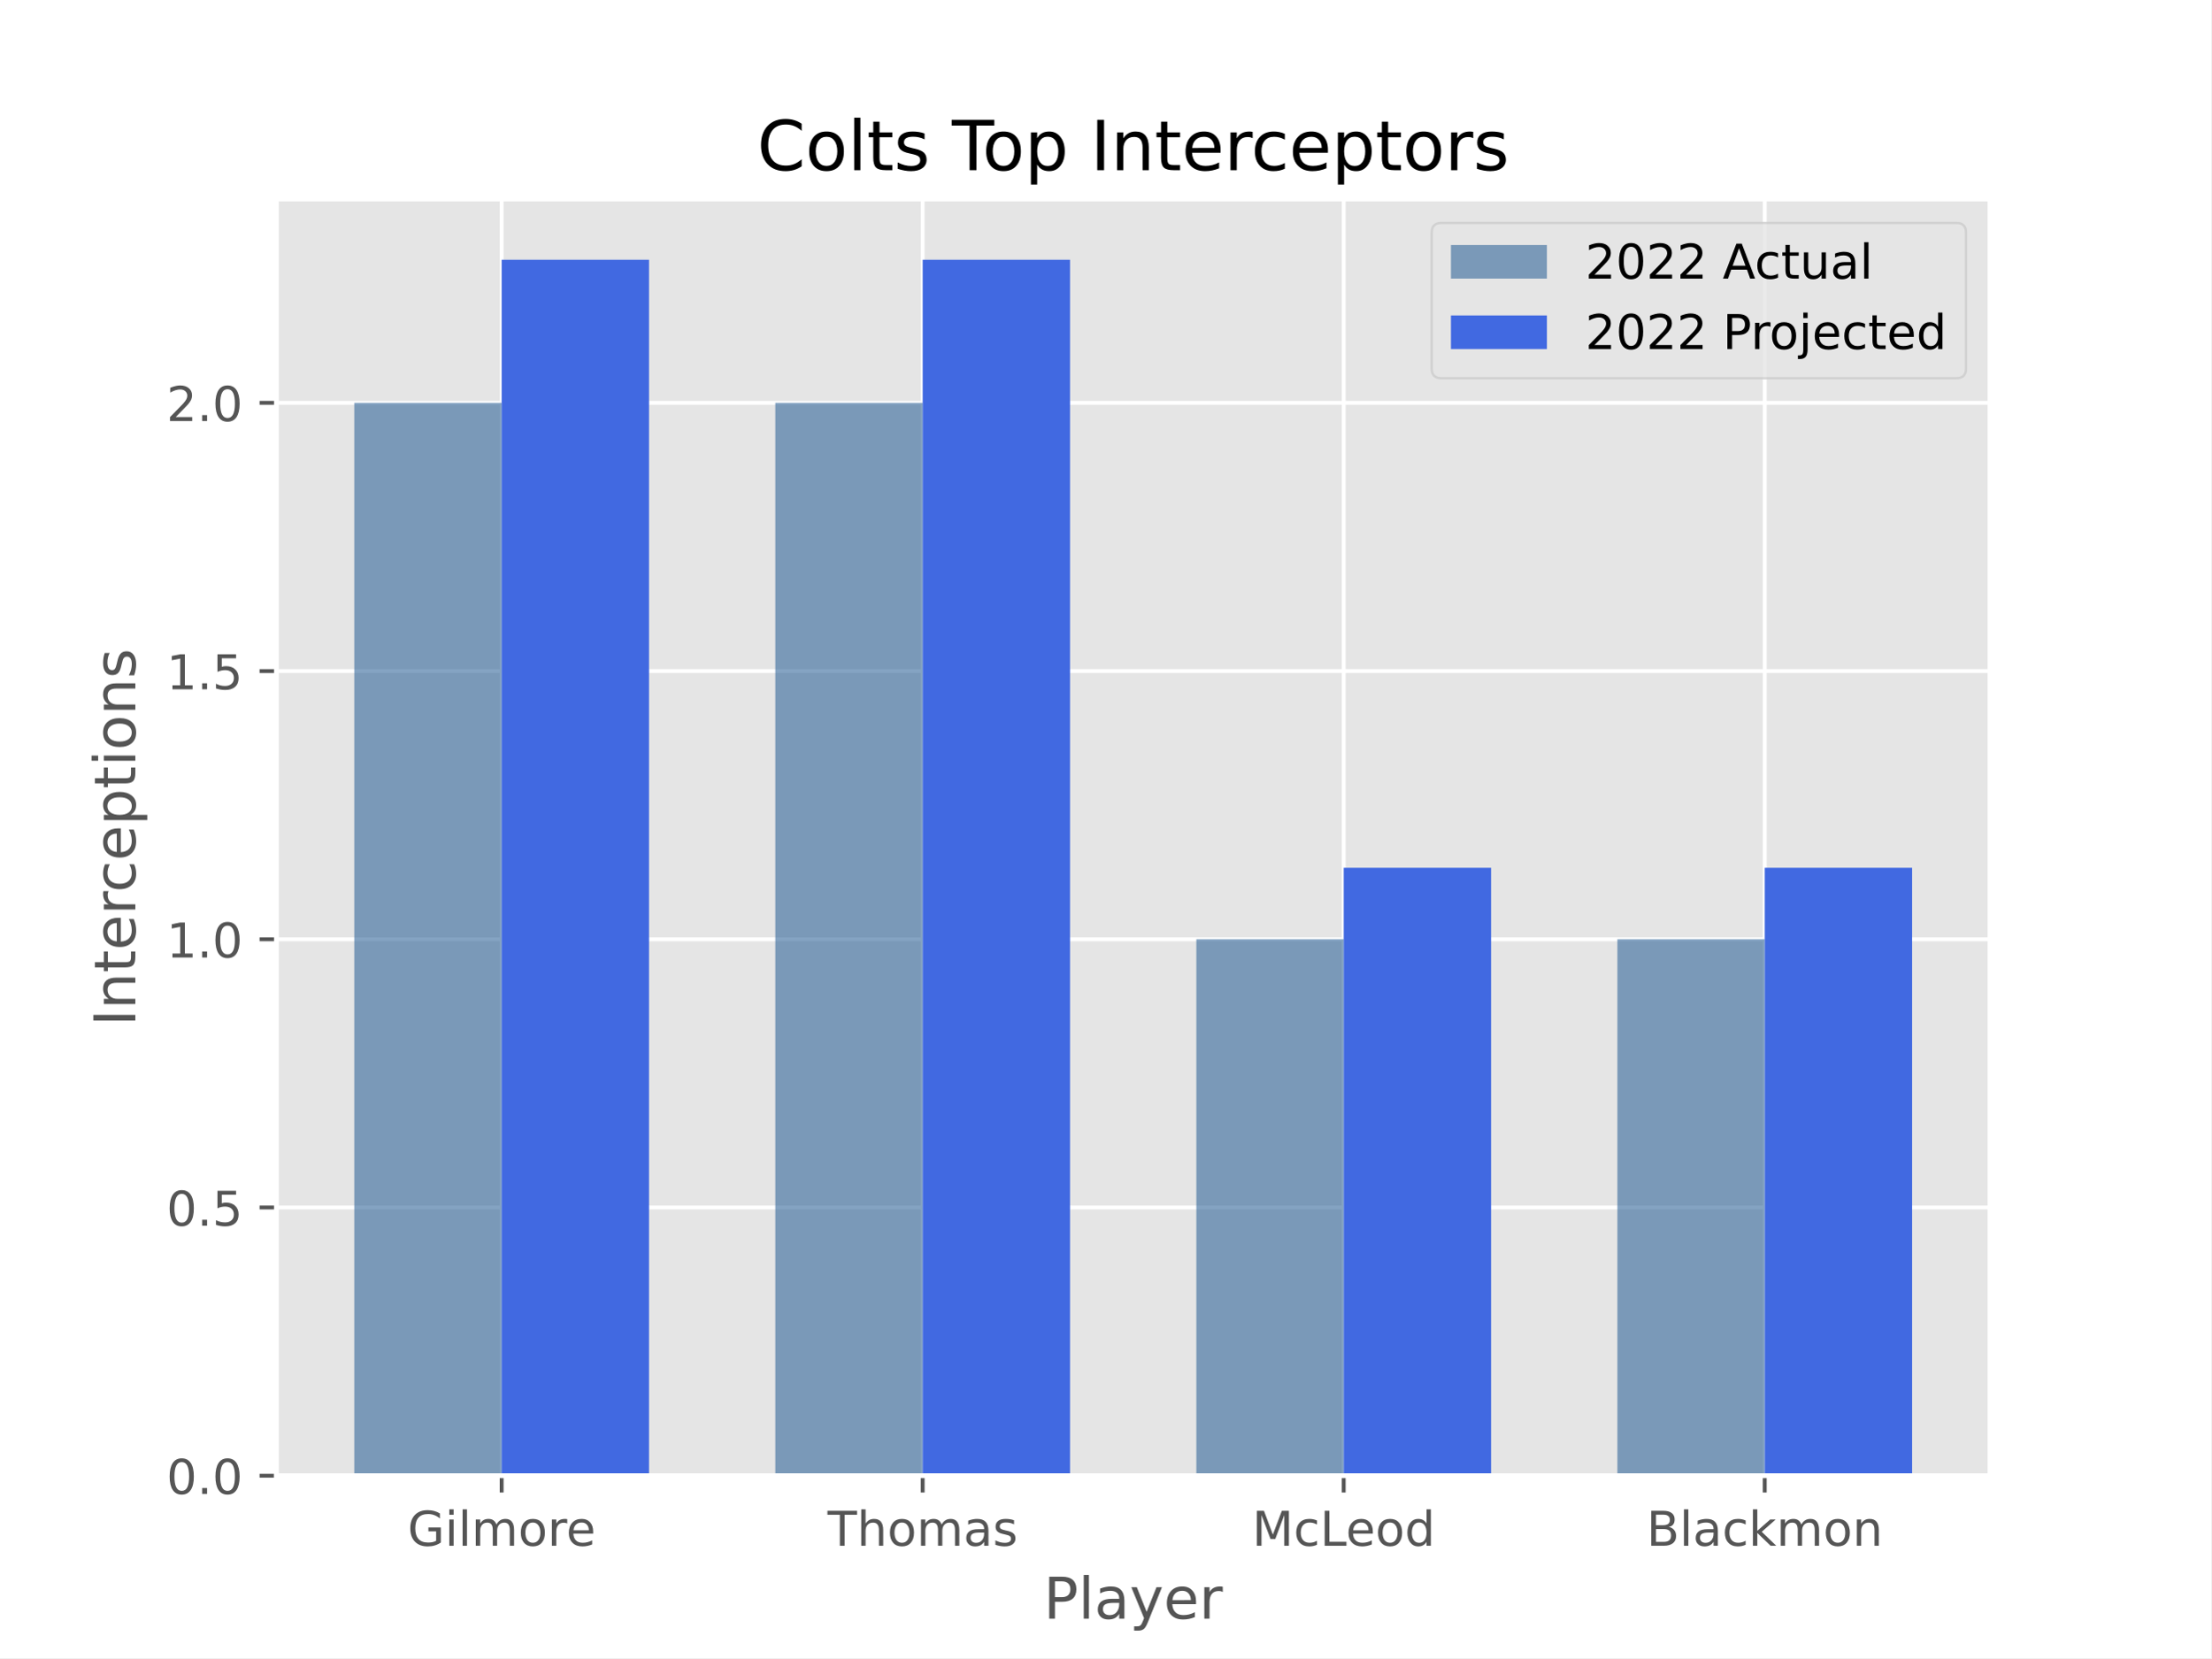
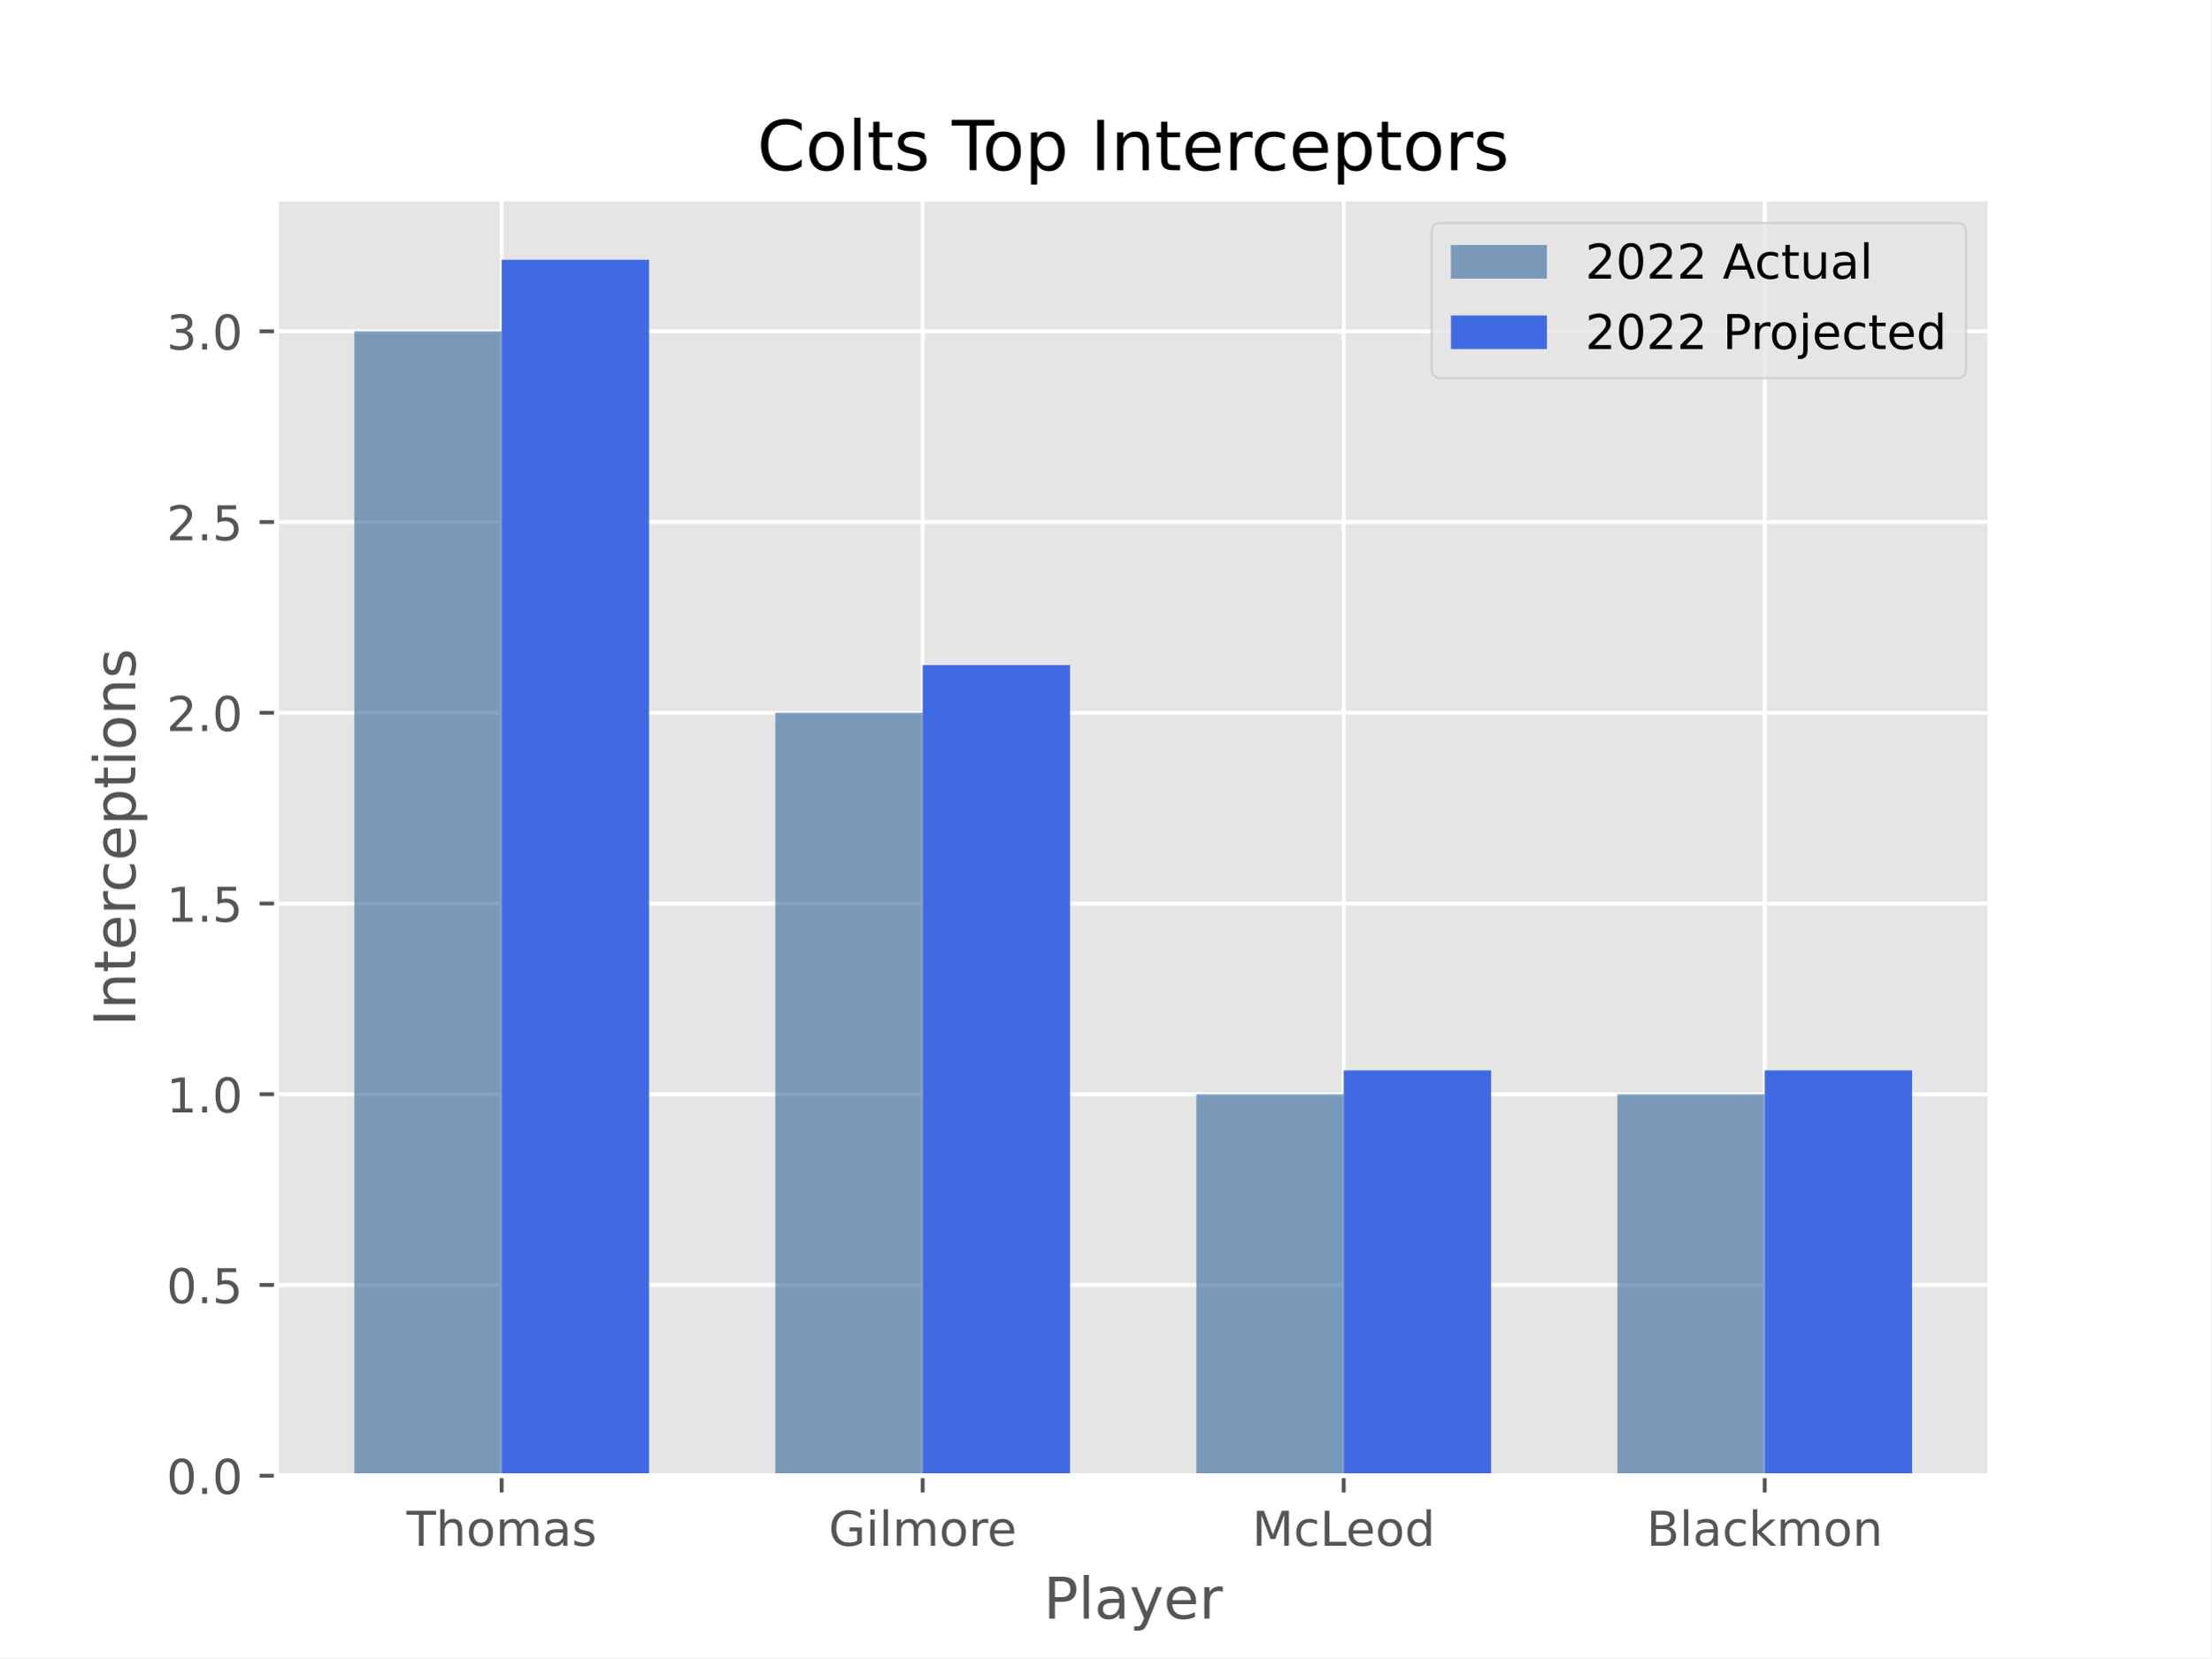
<svg xmlns="http://www.w3.org/2000/svg" xmlns:xlink="http://www.w3.org/1999/xlink" width="460.8pt" height="345.6pt" viewBox="0 0 460.8 345.6" version="1.1">
  <defs>
    <style type="text/css">*{stroke-linejoin: round; stroke-linecap: butt}</style>
  </defs>
  <g id="figure_1">
    <g id="patch_1">
      <path d="M 0 345.6  L 460.8 345.6  L 460.8 0  L 0 0  z " style="fill: #ffffff" />
    </g>
    <g id="axes_1">
      <g id="patch_2">
        <path d="M 57.6 307.584  L 414.72 307.584  L 414.72 41.472  L 57.6 41.472  z " style="fill: #e5e5e5" />
      </g>
      <g id="matplotlib.axis_1">
        <g id="xtick_1">
          <g id="line2d_1">
-             <path d="M 104.543 307.584  L 104.543 41.472  " clip-path="url(#p5dd886146f)" style="fill: none; stroke: #ffffff; stroke-width: 0.8; stroke-linecap: square" />
+             <path d="M 104.543 307.584  L 104.543 41.472  " clip-path="url(#pac14f74fc0)" style="fill: none; stroke: #ffffff; stroke-width: 0.8; stroke-linecap: square" />
          </g>
          <g id="line2d_2">
            <defs>
-               <path id="md50da4acad" d="M 0 0  L 0 3.5  " style="stroke: #555555; stroke-width: 0.8" />
-             </defs>
-             <g>
-               <use xlink:href="#md50da4acad" x="104.543" y="307.584" style="fill: #555555; stroke: #555555; stroke-width: 0.8" />
+               <path id="m4a687a25c8" d="M 0 0  L 0 3.5  " style="stroke: #555555; stroke-width: 0.8" />
+             </defs>
+             <g>
+               <use xlink:href="#m4a687a25c8" x="104.543" y="307.584" style="fill: #555555; stroke: #555555; stroke-width: 0.8" />
            </g>
          </g>
          <g id="text_1">
-             <g style="fill: #555555" transform="translate(84.94173 322.1824) scale(0.1 -0.1)">
+             <g style="fill: #555555" transform="translate(84.7222 322.1824) scale(0.1 -0.1)">
+               <defs>
+                 <path id="DejaVuSans-54" d="M -19 4666  L 3928 4666  L 3928 4134  L 2272 4134  L 2272 0  L 1638 0  L 1638 4134  L -19 4134  L -19 4666  z " transform="scale(0.015625)" />
+                 <path id="DejaVuSans-68" d="M 3513 2113  L 3513 0  L 2938 0  L 2938 2094  Q 2938 2591 2744 2837  Q 2550 3084 2163 3084  Q 1697 3084 1428 2787  Q 1159 2491 1159 1978  L 1159 0  L 581 0  L 581 4863  L 1159 4863  L 1159 2956  Q 1366 3272 1645 3428  Q 1925 3584 2291 3584  Q 2894 3584 3203 3211  Q 3513 2838 3513 2113  z " transform="scale(0.015625)" />
+                 <path id="DejaVuSans-6f" d="M 1959 3097  Q 1497 3097 1228 2736  Q 959 2375 959 1747  Q 959 1119 1226 758  Q 1494 397 1959 397  Q 2419 397 2687 759  Q 2956 1122 2956 1747  Q 2956 2369 2687 2733  Q 2419 3097 1959 3097  z M 1959 3584  Q 2709 3584 3137 3096  Q 3566 2609 3566 1747  Q 3566 888 3137 398  Q 2709 -91 1959 -91  Q 1206 -91 779 398  Q 353 888 353 1747  Q 353 2609 779 3096  Q 1206 3584 1959 3584  z " transform="scale(0.015625)" />
+                 <path id="DejaVuSans-6d" d="M 3328 2828  Q 3544 3216 3844 3400  Q 4144 3584 4550 3584  Q 5097 3584 5394 3201  Q 5691 2819 5691 2113  L 5691 0  L 5113 0  L 5113 2094  Q 5113 2597 4934 2840  Q 4756 3084 4391 3084  Q 3944 3084 3684 2787  Q 3425 2491 3425 1978  L 3425 0  L 2847 0  L 2847 2094  Q 2847 2600 2669 2842  Q 2491 3084 2119 3084  Q 1678 3084 1418 2786  Q 1159 2488 1159 1978  L 1159 0  L 581 0  L 581 3500  L 1159 3500  L 1159 2956  Q 1356 3278 1631 3431  Q 1906 3584 2284 3584  Q 2666 3584 2933 3390  Q 3200 3197 3328 2828  z " transform="scale(0.015625)" />
+                 <path id="DejaVuSans-61" d="M 2194 1759  Q 1497 1759 1228 1600  Q 959 1441 959 1056  Q 959 750 1161 570  Q 1363 391 1709 391  Q 2188 391 2477 730  Q 2766 1069 2766 1631  L 2766 1759  L 2194 1759  z M 3341 1997  L 3341 0  L 2766 0  L 2766 531  Q 2569 213 2275 61  Q 1981 -91 1556 -91  Q 1019 -91 701 211  Q 384 513 384 1019  Q 384 1609 779 1909  Q 1175 2209 1959 2209  L 2766 2209  L 2766 2266  Q 2766 2663 2505 2880  Q 2244 3097 1772 3097  Q 1472 3097 1187 3025  Q 903 2953 641 2809  L 641 3341  Q 956 3463 1253 3523  Q 1550 3584 1831 3584  Q 2591 3584 2966 3190  Q 3341 2797 3341 1997  z " transform="scale(0.015625)" />
+                 <path id="DejaVuSans-73" d="M 2834 3397  L 2834 2853  Q 2591 2978 2328 3040  Q 2066 3103 1784 3103  Q 1356 3103 1142 2972  Q 928 2841 928 2578  Q 928 2378 1081 2264  Q 1234 2150 1697 2047  L 1894 2003  Q 2506 1872 2764 1633  Q 3022 1394 3022 966  Q 3022 478 2636 193  Q 2250 -91 1575 -91  Q 1294 -91 989 -36  Q 684 19 347 128  L 347 722  Q 666 556 975 473  Q 1284 391 1588 391  Q 1994 391 2212 530  Q 2431 669 2431 922  Q 2431 1156 2273 1281  Q 2116 1406 1581 1522  L 1381 1569  Q 847 1681 609 1914  Q 372 2147 372 2553  Q 372 3047 722 3315  Q 1072 3584 1716 3584  Q 2034 3584 2315 3537  Q 2597 3491 2834 3397  z " transform="scale(0.015625)" />
+               </defs>
+               <use xlink:href="#DejaVuSans-54" />
+               <use xlink:href="#DejaVuSans-68" x="61.084" />
+               <use xlink:href="#DejaVuSans-6f" x="124.463" />
+               <use xlink:href="#DejaVuSans-6d" x="185.645" />
+               <use xlink:href="#DejaVuSans-61" x="283.057" />
+               <use xlink:href="#DejaVuSans-73" x="344.336" />
+             </g>
+           </g>
+         </g>
+         <g id="xtick_2">
+           <g id="line2d_3">
+             <path d="M 192.288 307.584  L 192.288 41.472  " clip-path="url(#pac14f74fc0)" style="fill: none; stroke: #ffffff; stroke-width: 0.8; stroke-linecap: square" />
+           </g>
+           <g id="line2d_4">
+             <g>
+               <use xlink:href="#m4a687a25c8" x="192.288" y="307.584" style="fill: #555555; stroke: #555555; stroke-width: 0.8" />
+             </g>
+           </g>
+           <g id="text_2">
+             <g style="fill: #555555" transform="translate(172.6862 322.1824) scale(0.1 -0.1)">
              <defs>
                <path id="DejaVuSans-47" d="M 3809 666  L 3809 1919  L 2778 1919  L 2778 2438  L 4434 2438  L 4434 434  Q 4069 175 3628 42  Q 3188 -91 2688 -91  Q 1594 -91 976 548  Q 359 1188 359 2328  Q 359 3472 976 4111  Q 1594 4750 2688 4750  Q 3144 4750 3555 4637  Q 3966 4525 4313 4306  L 4313 3634  Q 3963 3931 3569 4081  Q 3175 4231 2741 4231  Q 1884 4231 1454 3753  Q 1025 3275 1025 2328  Q 1025 1384 1454 906  Q 1884 428 2741 428  Q 3075 428 3337 486  Q 3600 544 3809 666  z " transform="scale(0.015625)" />
                <path id="DejaVuSans-69" d="M 603 3500  L 1178 3500  L 1178 0  L 603 0  L 603 3500  z M 603 4863  L 1178 4863  L 1178 4134  L 603 4134  L 603 4863  z " transform="scale(0.015625)" />
                <path id="DejaVuSans-6c" d="M 603 4863  L 1178 4863  L 1178 0  L 603 0  L 603 4863  z " transform="scale(0.015625)" />
-                 <path id="DejaVuSans-6d" d="M 3328 2828  Q 3544 3216 3844 3400  Q 4144 3584 4550 3584  Q 5097 3584 5394 3201  Q 5691 2819 5691 2113  L 5691 0  L 5113 0  L 5113 2094  Q 5113 2597 4934 2840  Q 4756 3084 4391 3084  Q 3944 3084 3684 2787  Q 3425 2491 3425 1978  L 3425 0  L 2847 0  L 2847 2094  Q 2847 2600 2669 2842  Q 2491 3084 2119 3084  Q 1678 3084 1418 2786  Q 1159 2488 1159 1978  L 1159 0  L 581 0  L 581 3500  L 1159 3500  L 1159 2956  Q 1356 3278 1631 3431  Q 1906 3584 2284 3584  Q 2666 3584 2933 3390  Q 3200 3197 3328 2828  z " transform="scale(0.015625)" />
-                 <path id="DejaVuSans-6f" d="M 1959 3097  Q 1497 3097 1228 2736  Q 959 2375 959 1747  Q 959 1119 1226 758  Q 1494 397 1959 397  Q 2419 397 2687 759  Q 2956 1122 2956 1747  Q 2956 2369 2687 2733  Q 2419 3097 1959 3097  z M 1959 3584  Q 2709 3584 3137 3096  Q 3566 2609 3566 1747  Q 3566 888 3137 398  Q 2709 -91 1959 -91  Q 1206 -91 779 398  Q 353 888 353 1747  Q 353 2609 779 3096  Q 1206 3584 1959 3584  z " transform="scale(0.015625)" />
                <path id="DejaVuSans-72" d="M 2631 2963  Q 2534 3019 2420 3045  Q 2306 3072 2169 3072  Q 1681 3072 1420 2755  Q 1159 2438 1159 1844  L 1159 0  L 581 0  L 581 3500  L 1159 3500  L 1159 2956  Q 1341 3275 1631 3429  Q 1922 3584 2338 3584  Q 2397 3584 2469 3576  Q 2541 3569 2628 3553  L 2631 2963  z " transform="scale(0.015625)" />
                <path id="DejaVuSans-65" d="M 3597 1894  L 3597 1613  L 953 1613  Q 991 1019 1311 708  Q 1631 397 2203 397  Q 2534 397 2845 478  Q 3156 559 3463 722  L 3463 178  Q 3153 47 2828 -22  Q 2503 -91 2169 -91  Q 1331 -91 842 396  Q 353 884 353 1716  Q 353 2575 817 3079  Q 1281 3584 2069 3584  Q 2775 3584 3186 3129  Q 3597 2675 3597 1894  z M 3022 2063  Q 3016 2534 2758 2815  Q 2500 3097 2075 3097  Q 1594 3097 1305 2825  Q 1016 2553 972 2059  L 3022 2063  z " transform="scale(0.015625)" />
              </defs>
              <use xlink:href="#DejaVuSans-47" />
              <use xlink:href="#DejaVuSans-69" x="77.49" />
              <use xlink:href="#DejaVuSans-6c" x="105.273" />
              <use xlink:href="#DejaVuSans-6d" x="133.057" />
              <use xlink:href="#DejaVuSans-6f" x="230.469" />
              <use xlink:href="#DejaVuSans-72" x="291.65" />
              <use xlink:href="#DejaVuSans-65" x="330.514" />
            </g>
          </g>
        </g>
-         <g id="xtick_2">
-           <g id="line2d_3">
-             <path d="M 192.288 307.584  L 192.288 41.472  " clip-path="url(#p5dd886146f)" style="fill: none; stroke: #ffffff; stroke-width: 0.8; stroke-linecap: square" />
-           </g>
-           <g id="line2d_4">
-             <g>
-               <use xlink:href="#md50da4acad" x="192.288" y="307.584" style="fill: #555555; stroke: #555555; stroke-width: 0.8" />
-             </g>
-           </g>
-           <g id="text_2">
-             <g style="fill: #555555" transform="translate(172.4667 322.1824) scale(0.1 -0.1)">
-               <defs>
-                 <path id="DejaVuSans-54" d="M -19 4666  L 3928 4666  L 3928 4134  L 2272 4134  L 2272 0  L 1638 0  L 1638 4134  L -19 4134  L -19 4666  z " transform="scale(0.015625)" />
-                 <path id="DejaVuSans-68" d="M 3513 2113  L 3513 0  L 2938 0  L 2938 2094  Q 2938 2591 2744 2837  Q 2550 3084 2163 3084  Q 1697 3084 1428 2787  Q 1159 2491 1159 1978  L 1159 0  L 581 0  L 581 4863  L 1159 4863  L 1159 2956  Q 1366 3272 1645 3428  Q 1925 3584 2291 3584  Q 2894 3584 3203 3211  Q 3513 2838 3513 2113  z " transform="scale(0.015625)" />
-                 <path id="DejaVuSans-61" d="M 2194 1759  Q 1497 1759 1228 1600  Q 959 1441 959 1056  Q 959 750 1161 570  Q 1363 391 1709 391  Q 2188 391 2477 730  Q 2766 1069 2766 1631  L 2766 1759  L 2194 1759  z M 3341 1997  L 3341 0  L 2766 0  L 2766 531  Q 2569 213 2275 61  Q 1981 -91 1556 -91  Q 1019 -91 701 211  Q 384 513 384 1019  Q 384 1609 779 1909  Q 1175 2209 1959 2209  L 2766 2209  L 2766 2266  Q 2766 2663 2505 2880  Q 2244 3097 1772 3097  Q 1472 3097 1187 3025  Q 903 2953 641 2809  L 641 3341  Q 956 3463 1253 3523  Q 1550 3584 1831 3584  Q 2591 3584 2966 3190  Q 3341 2797 3341 1997  z " transform="scale(0.015625)" />
-                 <path id="DejaVuSans-73" d="M 2834 3397  L 2834 2853  Q 2591 2978 2328 3040  Q 2066 3103 1784 3103  Q 1356 3103 1142 2972  Q 928 2841 928 2578  Q 928 2378 1081 2264  Q 1234 2150 1697 2047  L 1894 2003  Q 2506 1872 2764 1633  Q 3022 1394 3022 966  Q 3022 478 2636 193  Q 2250 -91 1575 -91  Q 1294 -91 989 -36  Q 684 19 347 128  L 347 722  Q 666 556 975 473  Q 1284 391 1588 391  Q 1994 391 2212 530  Q 2431 669 2431 922  Q 2431 1156 2273 1281  Q 2116 1406 1581 1522  L 1381 1569  Q 847 1681 609 1914  Q 372 2147 372 2553  Q 372 3047 722 3315  Q 1072 3584 1716 3584  Q 2034 3584 2315 3537  Q 2597 3491 2834 3397  z " transform="scale(0.015625)" />
-               </defs>
-               <use xlink:href="#DejaVuSans-54" />
-               <use xlink:href="#DejaVuSans-68" x="61.084" />
-               <use xlink:href="#DejaVuSans-6f" x="124.463" />
-               <use xlink:href="#DejaVuSans-6d" x="185.645" />
-               <use xlink:href="#DejaVuSans-61" x="283.057" />
-               <use xlink:href="#DejaVuSans-73" x="344.336" />
-             </g>
-           </g>
-         </g>
        <g id="xtick_3">
          <g id="line2d_5">
-             <path d="M 280.032 307.584  L 280.032 41.472  " clip-path="url(#p5dd886146f)" style="fill: none; stroke: #ffffff; stroke-width: 0.8; stroke-linecap: square" />
+             <path d="M 280.032 307.584  L 280.032 41.472  " clip-path="url(#pac14f74fc0)" style="fill: none; stroke: #ffffff; stroke-width: 0.8; stroke-linecap: square" />
          </g>
          <g id="line2d_6">
            <g>
-               <use xlink:href="#md50da4acad" x="280.032" y="307.584" style="fill: #555555; stroke: #555555; stroke-width: 0.8" />
+               <use xlink:href="#m4a687a25c8" x="280.032" y="307.584" style="fill: #555555; stroke: #555555; stroke-width: 0.8" />
            </g>
          </g>
          <g id="text_3">
            <g style="fill: #555555" transform="translate(260.9604 322.1824) scale(0.1 -0.1)">
              <defs>
                <path id="DejaVuSans-4d" d="M 628 4666  L 1569 4666  L 2759 1491  L 3956 4666  L 4897 4666  L 4897 0  L 4281 0  L 4281 4097  L 3078 897  L 2444 897  L 1241 4097  L 1241 0  L 628 0  L 628 4666  z " transform="scale(0.015625)" />
                <path id="DejaVuSans-63" d="M 3122 3366  L 3122 2828  Q 2878 2963 2633 3030  Q 2388 3097 2138 3097  Q 1578 3097 1268 2742  Q 959 2388 959 1747  Q 959 1106 1268 751  Q 1578 397 2138 397  Q 2388 397 2633 464  Q 2878 531 3122 666  L 3122 134  Q 2881 22 2623 -34  Q 2366 -91 2075 -91  Q 1284 -91 818 406  Q 353 903 353 1747  Q 353 2603 823 3093  Q 1294 3584 2113 3584  Q 2378 3584 2631 3529  Q 2884 3475 3122 3366  z " transform="scale(0.015625)" />
                <path id="DejaVuSans-4c" d="M 628 4666  L 1259 4666  L 1259 531  L 3531 531  L 3531 0  L 628 0  L 628 4666  z " transform="scale(0.015625)" />
                <path id="DejaVuSans-64" d="M 2906 2969  L 2906 4863  L 3481 4863  L 3481 0  L 2906 0  L 2906 525  Q 2725 213 2448 61  Q 2172 -91 1784 -91  Q 1150 -91 751 415  Q 353 922 353 1747  Q 353 2572 751 3078  Q 1150 3584 1784 3584  Q 2172 3584 2448 3432  Q 2725 3281 2906 2969  z M 947 1747  Q 947 1113 1208 752  Q 1469 391 1925 391  Q 2381 391 2643 752  Q 2906 1113 2906 1747  Q 2906 2381 2643 2742  Q 2381 3103 1925 3103  Q 1469 3103 1208 2742  Q 947 2381 947 1747  z " transform="scale(0.015625)" />
              </defs>
              <use xlink:href="#DejaVuSans-4d" />
              <use xlink:href="#DejaVuSans-63" x="86.279" />
              <use xlink:href="#DejaVuSans-4c" x="141.26" />
              <use xlink:href="#DejaVuSans-65" x="195.223" />
              <use xlink:href="#DejaVuSans-6f" x="256.746" />
              <use xlink:href="#DejaVuSans-64" x="317.928" />
            </g>
          </g>
        </g>
        <g id="xtick_4">
          <g id="line2d_7">
-             <path d="M 367.777 307.584  L 367.777 41.472  " clip-path="url(#p5dd886146f)" style="fill: none; stroke: #ffffff; stroke-width: 0.8; stroke-linecap: square" />
+             <path d="M 367.777 307.584  L 367.777 41.472  " clip-path="url(#pac14f74fc0)" style="fill: none; stroke: #ffffff; stroke-width: 0.8; stroke-linecap: square" />
          </g>
          <g id="line2d_8">
            <g>
-               <use xlink:href="#md50da4acad" x="367.777" y="307.584" style="fill: #555555; stroke: #555555; stroke-width: 0.8" />
+               <use xlink:href="#m4a687a25c8" x="367.777" y="307.584" style="fill: #555555; stroke: #555555; stroke-width: 0.8" />
            </g>
          </g>
          <g id="text_4">
            <g style="fill: #555555" transform="translate(343.1501 322.1824) scale(0.1 -0.1)">
              <defs>
                <path id="DejaVuSans-42" d="M 1259 2228  L 1259 519  L 2272 519  Q 2781 519 3026 730  Q 3272 941 3272 1375  Q 3272 1813 3026 2020  Q 2781 2228 2272 2228  L 1259 2228  z M 1259 4147  L 1259 2741  L 2194 2741  Q 2656 2741 2882 2914  Q 3109 3088 3109 3444  Q 3109 3797 2882 3972  Q 2656 4147 2194 4147  L 1259 4147  z M 628 4666  L 2241 4666  Q 2963 4666 3353 4366  Q 3744 4066 3744 3513  Q 3744 3084 3544 2831  Q 3344 2578 2956 2516  Q 3422 2416 3680 2098  Q 3938 1781 3938 1306  Q 3938 681 3513 340  Q 3088 0 2303 0  L 628 0  L 628 4666  z " transform="scale(0.015625)" />
                <path id="DejaVuSans-6b" d="M 581 4863  L 1159 4863  L 1159 1991  L 2875 3500  L 3609 3500  L 1753 1863  L 3688 0  L 2938 0  L 1159 1709  L 1159 0  L 581 0  L 581 4863  z " transform="scale(0.015625)" />
                <path id="DejaVuSans-6e" d="M 3513 2113  L 3513 0  L 2938 0  L 2938 2094  Q 2938 2591 2744 2837  Q 2550 3084 2163 3084  Q 1697 3084 1428 2787  Q 1159 2491 1159 1978  L 1159 0  L 581 0  L 581 3500  L 1159 3500  L 1159 2956  Q 1366 3272 1645 3428  Q 1925 3584 2291 3584  Q 2894 3584 3203 3211  Q 3513 2838 3513 2113  z " transform="scale(0.015625)" />
              </defs>
              <use xlink:href="#DejaVuSans-42" />
              <use xlink:href="#DejaVuSans-6c" x="68.604" />
              <use xlink:href="#DejaVuSans-61" x="96.387" />
              <use xlink:href="#DejaVuSans-63" x="157.666" />
              <use xlink:href="#DejaVuSans-6b" x="212.646" />
              <use xlink:href="#DejaVuSans-6d" x="270.557" />
              <use xlink:href="#DejaVuSans-6f" x="367.969" />
              <use xlink:href="#DejaVuSans-6e" x="429.15" />
            </g>
          </g>
        </g>
        <g id="text_5">
          <g style="fill: #555555" transform="translate(217.4888 337.3802) scale(0.12 -0.12)">
            <defs>
              <path id="DejaVuSans-50" d="M 1259 4147  L 1259 2394  L 2053 2394  Q 2494 2394 2734 2622  Q 2975 2850 2975 3272  Q 2975 3691 2734 3919  Q 2494 4147 2053 4147  L 1259 4147  z M 628 4666  L 2053 4666  Q 2838 4666 3239 4311  Q 3641 3956 3641 3272  Q 3641 2581 3239 2228  Q 2838 1875 2053 1875  L 1259 1875  L 1259 0  L 628 0  L 628 4666  z " transform="scale(0.015625)" />
              <path id="DejaVuSans-79" d="M 2059 -325  Q 1816 -950 1584 -1140  Q 1353 -1331 966 -1331  L 506 -1331  L 506 -850  L 844 -850  Q 1081 -850 1212 -737  Q 1344 -625 1503 -206  L 1606 56  L 191 3500  L 800 3500  L 1894 763  L 2988 3500  L 3597 3500  L 2059 -325  z " transform="scale(0.015625)" />
            </defs>
            <use xlink:href="#DejaVuSans-50" />
            <use xlink:href="#DejaVuSans-6c" x="60.303" />
            <use xlink:href="#DejaVuSans-61" x="88.086" />
            <use xlink:href="#DejaVuSans-79" x="149.365" />
            <use xlink:href="#DejaVuSans-65" x="208.545" />
            <use xlink:href="#DejaVuSans-72" x="270.068" />
          </g>
        </g>
      </g>
      <g id="matplotlib.axis_2">
        <g id="ytick_1">
          <g id="line2d_9">
-             <path d="M 57.6 307.584  L 414.72 307.584  " clip-path="url(#p5dd886146f)" style="fill: none; stroke: #ffffff; stroke-width: 0.8; stroke-linecap: square" />
+             <path d="M 57.6 307.584  L 414.72 307.584  " clip-path="url(#pac14f74fc0)" style="fill: none; stroke: #ffffff; stroke-width: 0.8; stroke-linecap: square" />
          </g>
          <g id="line2d_10">
            <defs>
-               <path id="m1d2a10eb11" d="M 0 0  L -3.5 0  " style="stroke: #555555; stroke-width: 0.8" />
-             </defs>
-             <g>
-               <use xlink:href="#m1d2a10eb11" x="57.6" y="307.584" style="fill: #555555; stroke: #555555; stroke-width: 0.8" />
+               <path id="mf4acc44009" d="M 0 0  L -3.5 0  " style="stroke: #555555; stroke-width: 0.8" />
+             </defs>
+             <g>
+               <use xlink:href="#mf4acc44009" x="57.6" y="307.584" style="fill: #555555; stroke: #555555; stroke-width: 0.8" />
            </g>
          </g>
          <g id="text_6">
            <g style="fill: #555555" transform="translate(34.69687 311.3832) scale(0.1 -0.1)">
              <defs>
                <path id="DejaVuSans-30" d="M 2034 4250  Q 1547 4250 1301 3770  Q 1056 3291 1056 2328  Q 1056 1369 1301 889  Q 1547 409 2034 409  Q 2525 409 2770 889  Q 3016 1369 3016 2328  Q 3016 3291 2770 3770  Q 2525 4250 2034 4250  z M 2034 4750  Q 2819 4750 3233 4129  Q 3647 3509 3647 2328  Q 3647 1150 3233 529  Q 2819 -91 2034 -91  Q 1250 -91 836 529  Q 422 1150 422 2328  Q 422 3509 836 4129  Q 1250 4750 2034 4750  z " transform="scale(0.015625)" />
                <path id="DejaVuSans-2e" d="M 684 794  L 1344 794  L 1344 0  L 684 0  L 684 794  z " transform="scale(0.015625)" />
              </defs>
              <use xlink:href="#DejaVuSans-30" />
              <use xlink:href="#DejaVuSans-2e" x="63.623" />
              <use xlink:href="#DejaVuSans-30" x="95.41" />
            </g>
          </g>
        </g>
        <g id="ytick_2">
          <g id="line2d_11">
-             <path d="M 57.6 251.678  L 414.72 251.678  " clip-path="url(#p5dd886146f)" style="fill: none; stroke: #ffffff; stroke-width: 0.8; stroke-linecap: square" />
+             <path d="M 57.6 267.829  L 414.72 267.829  " clip-path="url(#pac14f74fc0)" style="fill: none; stroke: #ffffff; stroke-width: 0.8; stroke-linecap: square" />
          </g>
          <g id="line2d_12">
            <g>
-               <use xlink:href="#m1d2a10eb11" x="57.6" y="251.678" style="fill: #555555; stroke: #555555; stroke-width: 0.8" />
+               <use xlink:href="#mf4acc44009" x="57.6" y="267.829" style="fill: #555555; stroke: #555555; stroke-width: 0.8" />
            </g>
          </g>
          <g id="text_7">
-             <g style="fill: #555555" transform="translate(34.69687 255.4773) scale(0.1 -0.1)">
+             <g style="fill: #555555" transform="translate(34.69687 271.6279) scale(0.1 -0.1)">
              <defs>
                <path id="DejaVuSans-35" d="M 691 4666  L 3169 4666  L 3169 4134  L 1269 4134  L 1269 2991  Q 1406 3038 1543 3061  Q 1681 3084 1819 3084  Q 2600 3084 3056 2656  Q 3513 2228 3513 1497  Q 3513 744 3044 326  Q 2575 -91 1722 -91  Q 1428 -91 1123 -41  Q 819 9 494 109  L 494 744  Q 775 591 1075 516  Q 1375 441 1709 441  Q 2250 441 2565 725  Q 2881 1009 2881 1497  Q 2881 1984 2565 2268  Q 2250 2553 1709 2553  Q 1456 2553 1204 2497  Q 953 2441 691 2322  L 691 4666  z " transform="scale(0.015625)" />
              </defs>
              <use xlink:href="#DejaVuSans-30" />
              <use xlink:href="#DejaVuSans-2e" x="63.623" />
              <use xlink:href="#DejaVuSans-35" x="95.41" />
            </g>
          </g>
        </g>
        <g id="ytick_3">
          <g id="line2d_13">
-             <path d="M 57.6 195.772  L 414.72 195.772  " clip-path="url(#p5dd886146f)" style="fill: none; stroke: #ffffff; stroke-width: 0.8; stroke-linecap: square" />
+             <path d="M 57.6 228.073  L 414.72 228.073  " clip-path="url(#pac14f74fc0)" style="fill: none; stroke: #ffffff; stroke-width: 0.8; stroke-linecap: square" />
          </g>
          <g id="line2d_14">
            <g>
-               <use xlink:href="#m1d2a10eb11" x="57.6" y="195.772" style="fill: #555555; stroke: #555555; stroke-width: 0.8" />
+               <use xlink:href="#mf4acc44009" x="57.6" y="228.073" style="fill: #555555; stroke: #555555; stroke-width: 0.8" />
            </g>
          </g>
          <g id="text_8">
-             <g style="fill: #555555" transform="translate(34.69687 199.5715) scale(0.1 -0.1)">
+             <g style="fill: #555555" transform="translate(34.69687 231.8726) scale(0.1 -0.1)">
              <defs>
                <path id="DejaVuSans-31" d="M 794 531  L 1825 531  L 1825 4091  L 703 3866  L 703 4441  L 1819 4666  L 2450 4666  L 2450 531  L 3481 531  L 3481 0  L 794 0  L 794 531  z " transform="scale(0.015625)" />
              </defs>
              <use xlink:href="#DejaVuSans-31" />
              <use xlink:href="#DejaVuSans-2e" x="63.623" />
              <use xlink:href="#DejaVuSans-30" x="95.41" />
            </g>
          </g>
        </g>
        <g id="ytick_4">
          <g id="line2d_15">
-             <path d="M 57.6 139.866  L 414.72 139.866  " clip-path="url(#p5dd886146f)" style="fill: none; stroke: #ffffff; stroke-width: 0.8; stroke-linecap: square" />
+             <path d="M 57.6 188.318  L 414.72 188.318  " clip-path="url(#pac14f74fc0)" style="fill: none; stroke: #ffffff; stroke-width: 0.8; stroke-linecap: square" />
          </g>
          <g id="line2d_16">
            <g>
-               <use xlink:href="#m1d2a10eb11" x="57.6" y="139.866" style="fill: #555555; stroke: #555555; stroke-width: 0.8" />
+               <use xlink:href="#mf4acc44009" x="57.6" y="188.318" style="fill: #555555; stroke: #555555; stroke-width: 0.8" />
            </g>
          </g>
          <g id="text_9">
-             <g style="fill: #555555" transform="translate(34.69687 143.6656) scale(0.1 -0.1)">
+             <g style="fill: #555555" transform="translate(34.69687 192.1173) scale(0.1 -0.1)">
              <use xlink:href="#DejaVuSans-31" />
              <use xlink:href="#DejaVuSans-2e" x="63.623" />
              <use xlink:href="#DejaVuSans-35" x="95.41" />
            </g>
          </g>
        </g>
        <g id="ytick_5">
          <g id="line2d_17">
-             <path d="M 57.6 83.96  L 414.72 83.96  " clip-path="url(#p5dd886146f)" style="fill: none; stroke: #ffffff; stroke-width: 0.8; stroke-linecap: square" />
+             <path d="M 57.6 148.563  L 414.72 148.563  " clip-path="url(#pac14f74fc0)" style="fill: none; stroke: #ffffff; stroke-width: 0.8; stroke-linecap: square" />
          </g>
          <g id="line2d_18">
            <g>
-               <use xlink:href="#m1d2a10eb11" x="57.6" y="83.96" style="fill: #555555; stroke: #555555; stroke-width: 0.8" />
+               <use xlink:href="#mf4acc44009" x="57.6" y="148.563" style="fill: #555555; stroke: #555555; stroke-width: 0.8" />
            </g>
          </g>
          <g id="text_10">
-             <g style="fill: #555555" transform="translate(34.69687 87.75969) scale(0.1 -0.1)">
+             <g style="fill: #555555" transform="translate(34.69687 152.362) scale(0.1 -0.1)">
              <defs>
                <path id="DejaVuSans-32" d="M 1228 531  L 3431 531  L 3431 0  L 469 0  L 469 531  Q 828 903 1448 1529  Q 2069 2156 2228 2338  Q 2531 2678 2651 2914  Q 2772 3150 2772 3378  Q 2772 3750 2511 3984  Q 2250 4219 1831 4219  Q 1534 4219 1204 4116  Q 875 4013 500 3803  L 500 4441  Q 881 4594 1212 4672  Q 1544 4750 1819 4750  Q 2544 4750 2975 4387  Q 3406 4025 3406 3419  Q 3406 3131 3298 2873  Q 3191 2616 2906 2266  Q 2828 2175 2409 1742  Q 1991 1309 1228 531  z " transform="scale(0.015625)" />
              </defs>
              <use xlink:href="#DejaVuSans-32" />
              <use xlink:href="#DejaVuSans-2e" x="63.623" />
              <use xlink:href="#DejaVuSans-30" x="95.41" />
            </g>
          </g>
        </g>
-         <g id="text_11">
+         <g id="ytick_6">
+           <g id="line2d_19">
+             <path d="M 57.6 108.808  L 414.72 108.808  " clip-path="url(#pac14f74fc0)" style="fill: none; stroke: #ffffff; stroke-width: 0.8; stroke-linecap: square" />
+           </g>
+           <g id="line2d_20">
+             <g>
+               <use xlink:href="#mf4acc44009" x="57.6" y="108.808" style="fill: #555555; stroke: #555555; stroke-width: 0.8" />
+             </g>
+           </g>
+           <g id="text_11">
+             <g style="fill: #555555" transform="translate(34.69687 112.6067) scale(0.1 -0.1)">
+               <use xlink:href="#DejaVuSans-32" />
+               <use xlink:href="#DejaVuSans-2e" x="63.623" />
+               <use xlink:href="#DejaVuSans-35" x="95.41" />
+             </g>
+           </g>
+         </g>
+         <g id="ytick_7">
+           <g id="line2d_21">
+             <path d="M 57.6 69.052  L 414.72 69.052  " clip-path="url(#pac14f74fc0)" style="fill: none; stroke: #ffffff; stroke-width: 0.8; stroke-linecap: square" />
+           </g>
+           <g id="line2d_22">
+             <g>
+               <use xlink:href="#mf4acc44009" x="57.6" y="69.052" style="fill: #555555; stroke: #555555; stroke-width: 0.8" />
+             </g>
+           </g>
+           <g id="text_12">
+             <g style="fill: #555555" transform="translate(34.69687 72.85145) scale(0.1 -0.1)">
+               <defs>
+                 <path id="DejaVuSans-33" d="M 2597 2516  Q 3050 2419 3304 2112  Q 3559 1806 3559 1356  Q 3559 666 3084 287  Q 2609 -91 1734 -91  Q 1441 -91 1130 -33  Q 819 25 488 141  L 488 750  Q 750 597 1062 519  Q 1375 441 1716 441  Q 2309 441 2620 675  Q 2931 909 2931 1356  Q 2931 1769 2642 2001  Q 2353 2234 1838 2234  L 1294 2234  L 1294 2753  L 1863 2753  Q 2328 2753 2575 2939  Q 2822 3125 2822 3475  Q 2822 3834 2567 4026  Q 2313 4219 1838 4219  Q 1578 4219 1281 4162  Q 984 4106 628 3988  L 628 4550  Q 988 4650 1302 4700  Q 1616 4750 1894 4750  Q 2613 4750 3031 4423  Q 3450 4097 3450 3541  Q 3450 3153 3228 2886  Q 3006 2619 2597 2516  z " transform="scale(0.015625)" />
+               </defs>
+               <use xlink:href="#DejaVuSans-33" />
+               <use xlink:href="#DejaVuSans-2e" x="63.623" />
+               <use xlink:href="#DejaVuSans-30" x="95.41" />
+             </g>
+           </g>
+         </g>
+         <g id="text_13">
          <g style="fill: #555555" transform="translate(28.20125 213.8946) rotate(-90) scale(0.12 -0.12)">
            <defs>
              <path id="DejaVuSans-49" d="M 628 4666  L 1259 4666  L 1259 0  L 628 0  L 628 4666  z " transform="scale(0.015625)" />
              <path id="DejaVuSans-74" d="M 1172 4494  L 1172 3500  L 2356 3500  L 2356 3053  L 1172 3053  L 1172 1153  Q 1172 725 1289 603  Q 1406 481 1766 481  L 2356 481  L 2356 0  L 1766 0  Q 1100 0 847 248  Q 594 497 594 1153  L 594 3053  L 172 3053  L 172 3500  L 594 3500  L 594 4494  L 1172 4494  z " transform="scale(0.015625)" />
              <path id="DejaVuSans-70" d="M 1159 525  L 1159 -1331  L 581 -1331  L 581 3500  L 1159 3500  L 1159 2969  Q 1341 3281 1617 3432  Q 1894 3584 2278 3584  Q 2916 3584 3314 3078  Q 3713 2572 3713 1747  Q 3713 922 3314 415  Q 2916 -91 2278 -91  Q 1894 -91 1617 61  Q 1341 213 1159 525  z M 3116 1747  Q 3116 2381 2855 2742  Q 2594 3103 2138 3103  Q 1681 3103 1420 2742  Q 1159 2381 1159 1747  Q 1159 1113 1420 752  Q 1681 391 2138 391  Q 2594 391 2855 752  Q 3116 1113 3116 1747  z " transform="scale(0.015625)" />
            </defs>
            <use xlink:href="#DejaVuSans-49" />
            <use xlink:href="#DejaVuSans-6e" x="29.492" />
            <use xlink:href="#DejaVuSans-74" x="92.871" />
            <use xlink:href="#DejaVuSans-65" x="132.08" />
            <use xlink:href="#DejaVuSans-72" x="193.604" />
            <use xlink:href="#DejaVuSans-63" x="232.467" />
            <use xlink:href="#DejaVuSans-65" x="287.447" />
            <use xlink:href="#DejaVuSans-70" x="348.971" />
            <use xlink:href="#DejaVuSans-74" x="412.447" />
            <use xlink:href="#DejaVuSans-69" x="451.656" />
            <use xlink:href="#DejaVuSans-6f" x="479.439" />
            <use xlink:href="#DejaVuSans-6e" x="540.621" />
            <use xlink:href="#DejaVuSans-73" x="604" />
          </g>
        </g>
      </g>
      <g id="patch_3">
-         <path d="M 73.833 307.584  L 104.543 307.584  L 104.543 83.96  L 73.833 83.96  z " clip-path="url(#p5dd886146f)" style="fill: #336699; fill-opacity: 0.6" />
+         <path d="M 73.833 307.584  L 104.543 307.584  L 104.543 69.052  L 73.833 69.052  z " clip-path="url(#pac14f74fc0)" style="fill: #336699; fill-opacity: 0.6" />
      </g>
      <g id="patch_4">
-         <path d="M 161.577 307.584  L 192.288 307.584  L 192.288 83.96  L 161.577 83.96  z " clip-path="url(#p5dd886146f)" style="fill: #336699; fill-opacity: 0.6" />
+         <path d="M 161.577 307.584  L 192.288 307.584  L 192.288 148.563  L 161.577 148.563  z " clip-path="url(#pac14f74fc0)" style="fill: #336699; fill-opacity: 0.6" />
      </g>
      <g id="patch_5">
-         <path d="M 249.322 307.584  L 280.032 307.584  L 280.032 195.772  L 249.322 195.772  z " clip-path="url(#p5dd886146f)" style="fill: #336699; fill-opacity: 0.6" />
+         <path d="M 249.322 307.584  L 280.032 307.584  L 280.032 228.073  L 249.322 228.073  z " clip-path="url(#pac14f74fc0)" style="fill: #336699; fill-opacity: 0.6" />
      </g>
      <g id="patch_6">
-         <path d="M 337.066 307.584  L 367.777 307.584  L 367.777 195.772  L 337.066 195.772  z " clip-path="url(#p5dd886146f)" style="fill: #336699; fill-opacity: 0.6" />
+         <path d="M 337.066 307.584  L 367.777 307.584  L 367.777 228.073  L 337.066 228.073  z " clip-path="url(#pac14f74fc0)" style="fill: #336699; fill-opacity: 0.6" />
      </g>
      <g id="patch_7">
-         <path d="M 104.543 307.584  L 135.254 307.584  L 135.254 54.144  L 104.543 54.144  z " clip-path="url(#p5dd886146f)" style="fill: #4169e1" />
+         <path d="M 104.543 307.584  L 135.254 307.584  L 135.254 54.144  L 104.543 54.144  z " clip-path="url(#pac14f74fc0)" style="fill: #4169e1" />
      </g>
      <g id="patch_8">
-         <path d="M 192.288 307.584  L 222.998 307.584  L 222.998 54.144  L 192.288 54.144  z " clip-path="url(#p5dd886146f)" style="fill: #4169e1" />
+         <path d="M 192.288 307.584  L 222.998 307.584  L 222.998 138.624  L 192.288 138.624  z " clip-path="url(#pac14f74fc0)" style="fill: #4169e1" />
      </g>
      <g id="patch_9">
-         <path d="M 280.032 307.584  L 310.743 307.584  L 310.743 180.864  L 280.032 180.864  z " clip-path="url(#p5dd886146f)" style="fill: #4169e1" />
+         <path d="M 280.032 307.584  L 310.743 307.584  L 310.743 223.104  L 280.032 223.104  z " clip-path="url(#pac14f74fc0)" style="fill: #4169e1" />
      </g>
      <g id="patch_10">
-         <path d="M 367.777 307.584  L 398.487 307.584  L 398.487 180.864  L 367.777 180.864  z " clip-path="url(#p5dd886146f)" style="fill: #4169e1" />
+         <path d="M 367.777 307.584  L 398.487 307.584  L 398.487 223.104  L 367.777 223.104  z " clip-path="url(#pac14f74fc0)" style="fill: #4169e1" />
      </g>
      <g id="patch_11">
        <path d="M 57.6 307.584  L 57.6 41.472  " style="fill: none; stroke: #ffffff; stroke-linejoin: miter; stroke-linecap: square" />
      </g>
      <g id="patch_12">
        <path d="M 414.72 307.584  L 414.72 41.472  " style="fill: none; stroke: #ffffff; stroke-linejoin: miter; stroke-linecap: square" />
      </g>
      <g id="patch_13">
        <path d="M 57.6 307.584  L 414.72 307.584  " style="fill: none; stroke: #ffffff; stroke-linejoin: miter; stroke-linecap: square" />
      </g>
      <g id="patch_14">
        <path d="M 57.6 41.472  L 414.72 41.472  " style="fill: none; stroke: #ffffff; stroke-linejoin: miter; stroke-linecap: square" />
      </g>
-       <g id="text_12">
+       <g id="text_14">
        <g transform="translate(157.7902 35.472) scale(0.144 -0.144)">
          <defs>
            <path id="DejaVuSans-43" d="M 4122 4306  L 4122 3641  Q 3803 3938 3442 4084  Q 3081 4231 2675 4231  Q 1875 4231 1450 3742  Q 1025 3253 1025 2328  Q 1025 1406 1450 917  Q 1875 428 2675 428  Q 3081 428 3442 575  Q 3803 722 4122 1019  L 4122 359  Q 3791 134 3420 21  Q 3050 -91 2638 -91  Q 1578 -91 968 557  Q 359 1206 359 2328  Q 359 3453 968 4101  Q 1578 4750 2638 4750  Q 3056 4750 3426 4639  Q 3797 4528 4122 4306  z " transform="scale(0.015625)" />
            <path id="DejaVuSans-20" transform="scale(0.015625)" />
          </defs>
          <use xlink:href="#DejaVuSans-43" />
          <use xlink:href="#DejaVuSans-6f" x="69.824" />
          <use xlink:href="#DejaVuSans-6c" x="131.006" />
          <use xlink:href="#DejaVuSans-74" x="158.789" />
          <use xlink:href="#DejaVuSans-73" x="197.998" />
          <use xlink:href="#DejaVuSans-20" x="250.098" />
          <use xlink:href="#DejaVuSans-54" x="281.885" />
          <use xlink:href="#DejaVuSans-6f" x="325.969" />
          <use xlink:href="#DejaVuSans-70" x="387.15" />
          <use xlink:href="#DejaVuSans-20" x="450.627" />
          <use xlink:href="#DejaVuSans-49" x="482.414" />
          <use xlink:href="#DejaVuSans-6e" x="511.906" />
          <use xlink:href="#DejaVuSans-74" x="575.285" />
          <use xlink:href="#DejaVuSans-65" x="614.494" />
          <use xlink:href="#DejaVuSans-72" x="676.018" />
          <use xlink:href="#DejaVuSans-63" x="714.881" />
          <use xlink:href="#DejaVuSans-65" x="769.861" />
          <use xlink:href="#DejaVuSans-70" x="831.385" />
          <use xlink:href="#DejaVuSans-74" x="894.861" />
          <use xlink:href="#DejaVuSans-6f" x="934.07" />
          <use xlink:href="#DejaVuSans-72" x="995.252" />
          <use xlink:href="#DejaVuSans-73" x="1036.365" />
        </g>
      </g>
      <g id="legend_1">
        <g id="patch_15">
          <path d="M 300.381 78.828  L 407.72 78.828  Q 409.72 78.828 409.72 76.828  L 409.72 48.472  Q 409.72 46.472 407.72 46.472  L 300.381 46.472  Q 298.381 46.472 298.381 48.472  L 298.381 76.828  Q 298.381 78.828 300.381 78.828  z " style="fill: #e5e5e5; opacity: 0.8; stroke: #cccccc; stroke-width: 0.5; stroke-linejoin: miter" />
        </g>
        <g id="patch_16">
          <path d="M 302.381 58.07  L 322.381 58.07  L 322.381 51.07  L 302.381 51.07  z " style="fill: #336699; fill-opacity: 0.6" />
        </g>
-         <g id="text_13">
+         <g id="text_15">
          <g transform="translate(330.3809 58.07044) scale(0.1 -0.1)">
            <defs>
              <path id="DejaVuSans-41" d="M 2188 4044  L 1331 1722  L 3047 1722  L 2188 4044  z M 1831 4666  L 2547 4666  L 4325 0  L 3669 0  L 3244 1197  L 1141 1197  L 716 0  L 50 0  L 1831 4666  z " transform="scale(0.015625)" />
              <path id="DejaVuSans-75" d="M 544 1381  L 544 3500  L 1119 3500  L 1119 1403  Q 1119 906 1312 657  Q 1506 409 1894 409  Q 2359 409 2629 706  Q 2900 1003 2900 1516  L 2900 3500  L 3475 3500  L 3475 0  L 2900 0  L 2900 538  Q 2691 219 2414 64  Q 2138 -91 1772 -91  Q 1169 -91 856 284  Q 544 659 544 1381  z M 1991 3584  L 1991 3584  z " transform="scale(0.015625)" />
            </defs>
            <use xlink:href="#DejaVuSans-32" />
            <use xlink:href="#DejaVuSans-30" x="63.623" />
            <use xlink:href="#DejaVuSans-32" x="127.246" />
            <use xlink:href="#DejaVuSans-32" x="190.869" />
            <use xlink:href="#DejaVuSans-20" x="254.492" />
            <use xlink:href="#DejaVuSans-41" x="286.279" />
            <use xlink:href="#DejaVuSans-63" x="352.938" />
            <use xlink:href="#DejaVuSans-74" x="407.918" />
            <use xlink:href="#DejaVuSans-75" x="447.127" />
            <use xlink:href="#DejaVuSans-61" x="510.506" />
            <use xlink:href="#DejaVuSans-6c" x="571.785" />
          </g>
        </g>
        <g id="patch_17">
          <path d="M 302.381 72.749  L 322.381 72.749  L 322.381 65.749  L 302.381 65.749  z " style="fill: #4169e1" />
        </g>
-         <g id="text_14">
+         <g id="text_16">
          <g transform="translate(330.3809 72.74856) scale(0.1 -0.1)">
            <defs>
              <path id="DejaVuSans-6a" d="M 603 3500  L 1178 3500  L 1178 -63  Q 1178 -731 923 -1031  Q 669 -1331 103 -1331  L -116 -1331  L -116 -844  L 38 -844  Q 366 -844 484 -692  Q 603 -541 603 -63  L 603 3500  z M 603 4863  L 1178 4863  L 1178 4134  L 603 4134  L 603 4863  z " transform="scale(0.015625)" />
            </defs>
            <use xlink:href="#DejaVuSans-32" />
            <use xlink:href="#DejaVuSans-30" x="63.623" />
            <use xlink:href="#DejaVuSans-32" x="127.246" />
            <use xlink:href="#DejaVuSans-32" x="190.869" />
            <use xlink:href="#DejaVuSans-20" x="254.492" />
            <use xlink:href="#DejaVuSans-50" x="286.279" />
            <use xlink:href="#DejaVuSans-72" x="344.832" />
            <use xlink:href="#DejaVuSans-6f" x="383.695" />
            <use xlink:href="#DejaVuSans-6a" x="444.877" />
            <use xlink:href="#DejaVuSans-65" x="472.66" />
            <use xlink:href="#DejaVuSans-63" x="534.184" />
            <use xlink:href="#DejaVuSans-74" x="589.164" />
            <use xlink:href="#DejaVuSans-65" x="628.373" />
            <use xlink:href="#DejaVuSans-64" x="689.896" />
          </g>
        </g>
      </g>
    </g>
  </g>
  <defs>
-     <clipPath id="p5dd886146f">
+     <clipPath id="pac14f74fc0">
      <rect x="57.6" y="41.472" width="357.12" height="266.112" />
    </clipPath>
  </defs>
</svg>
